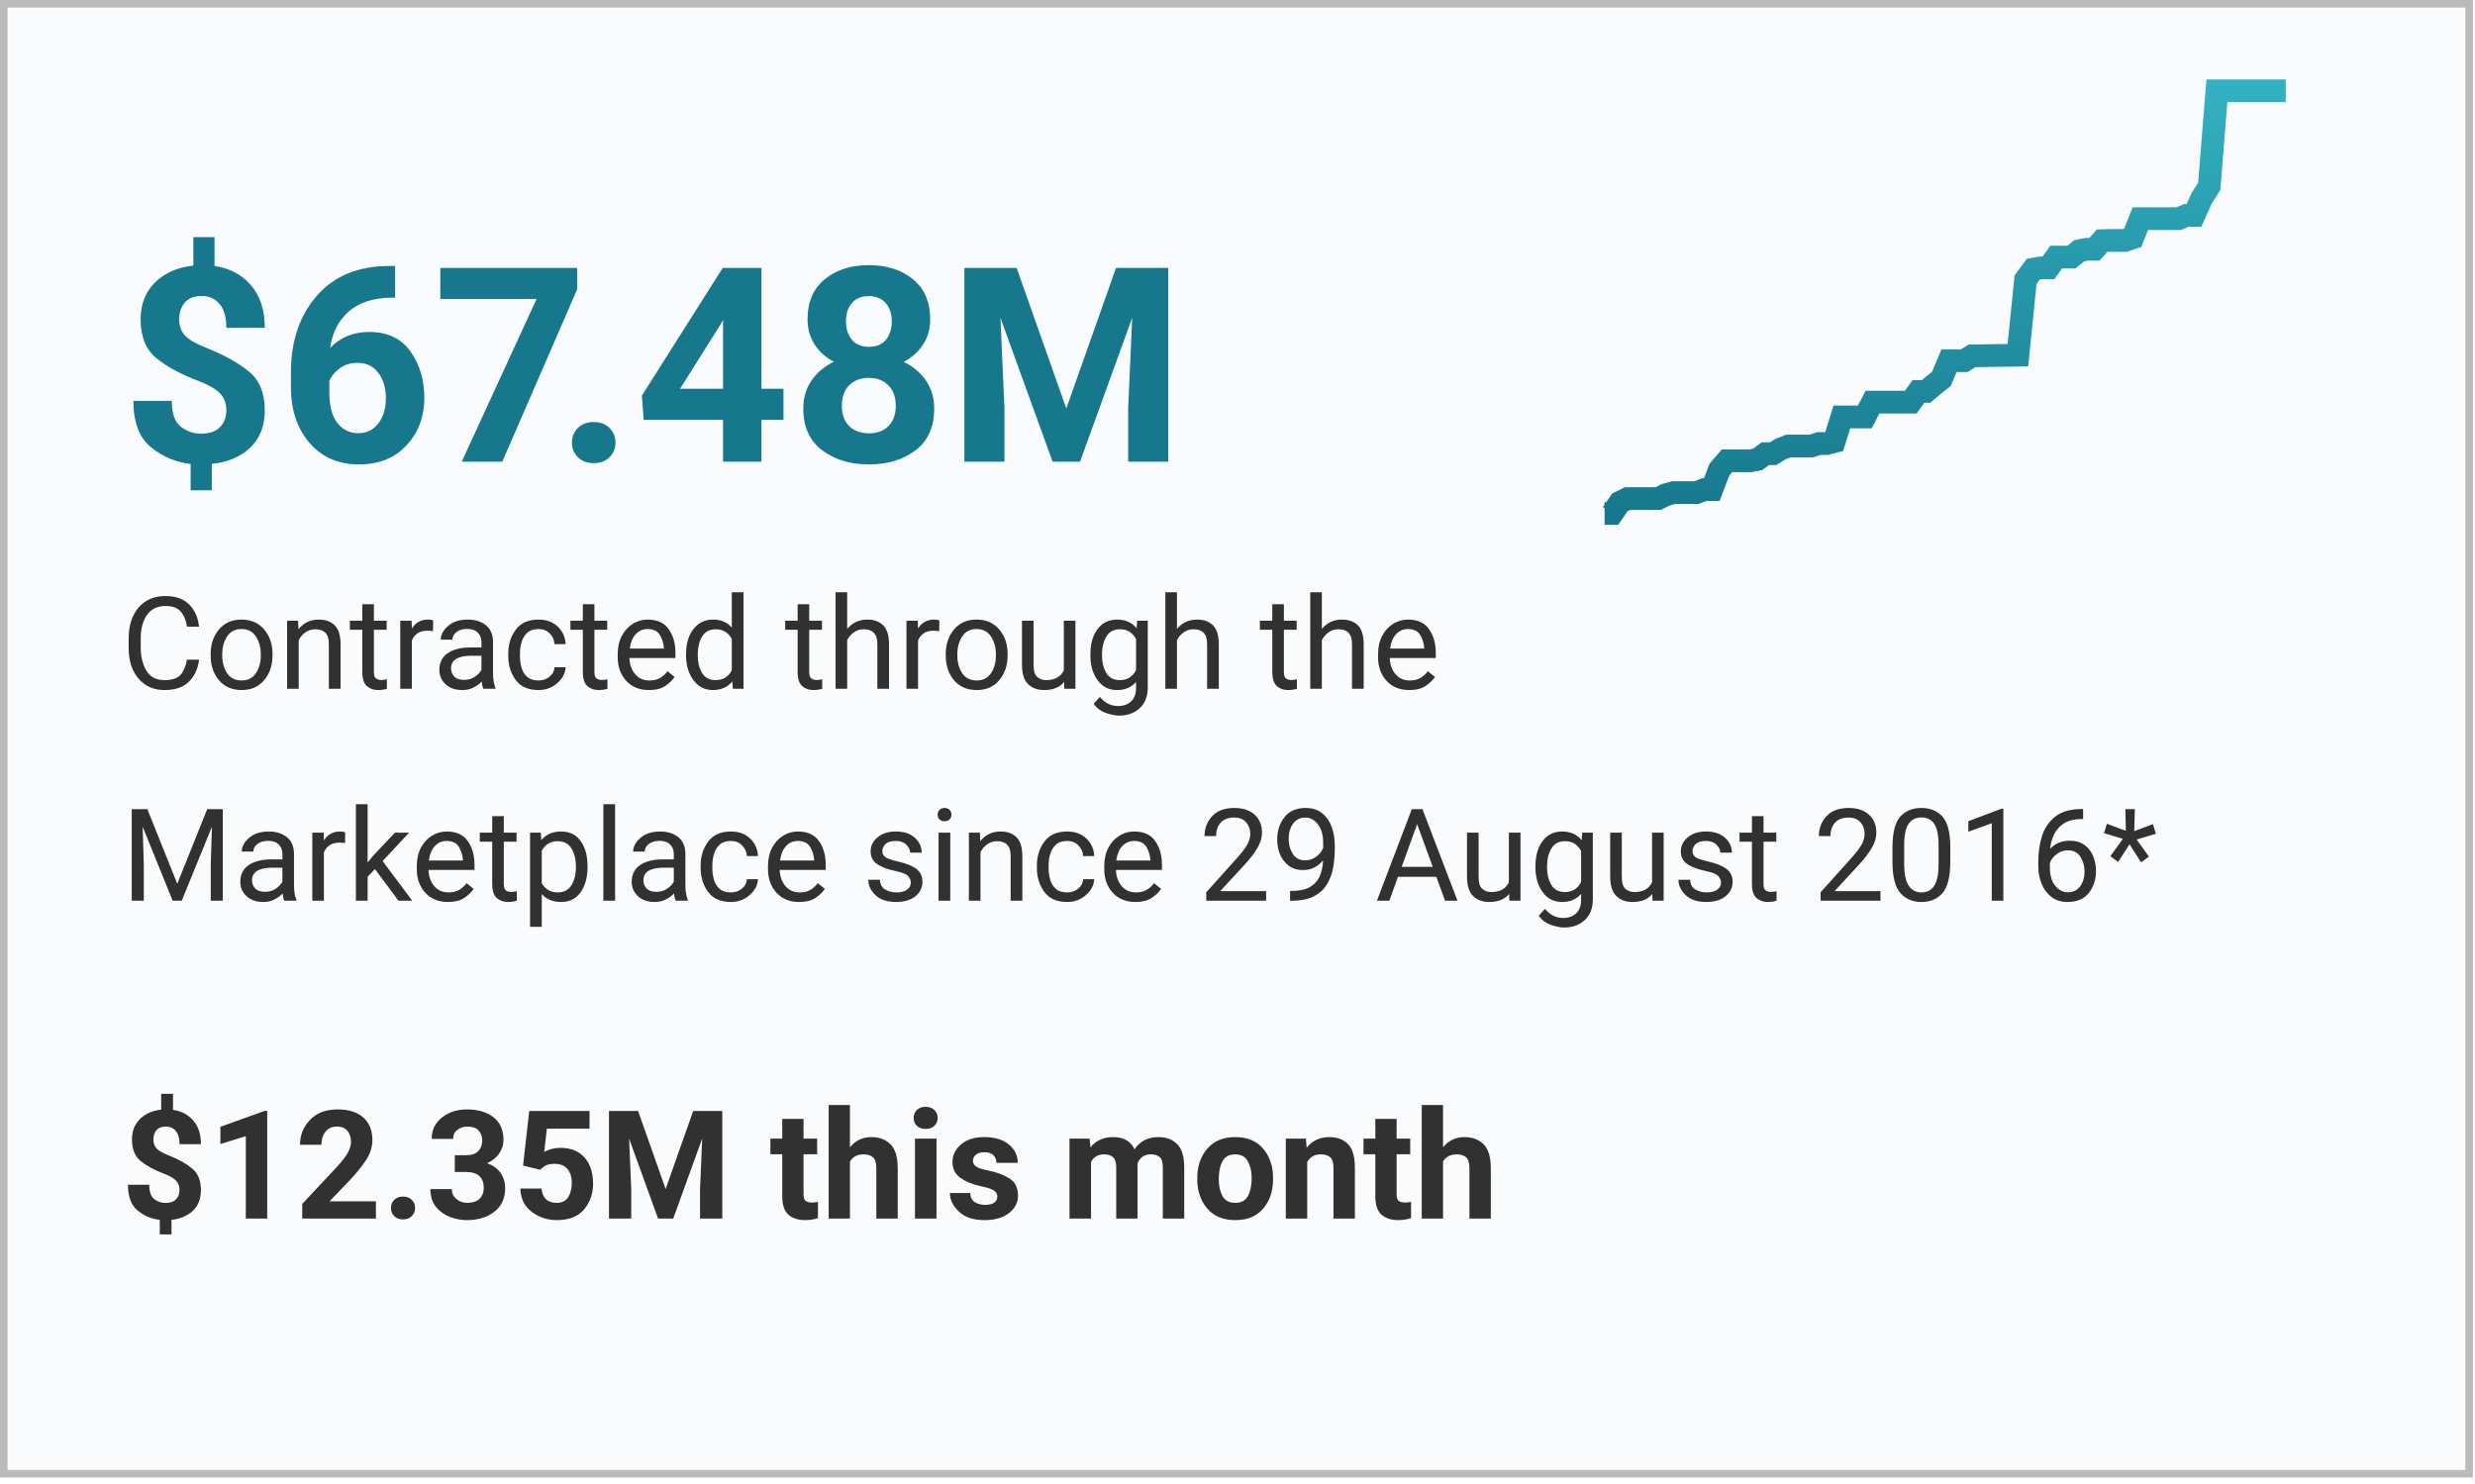
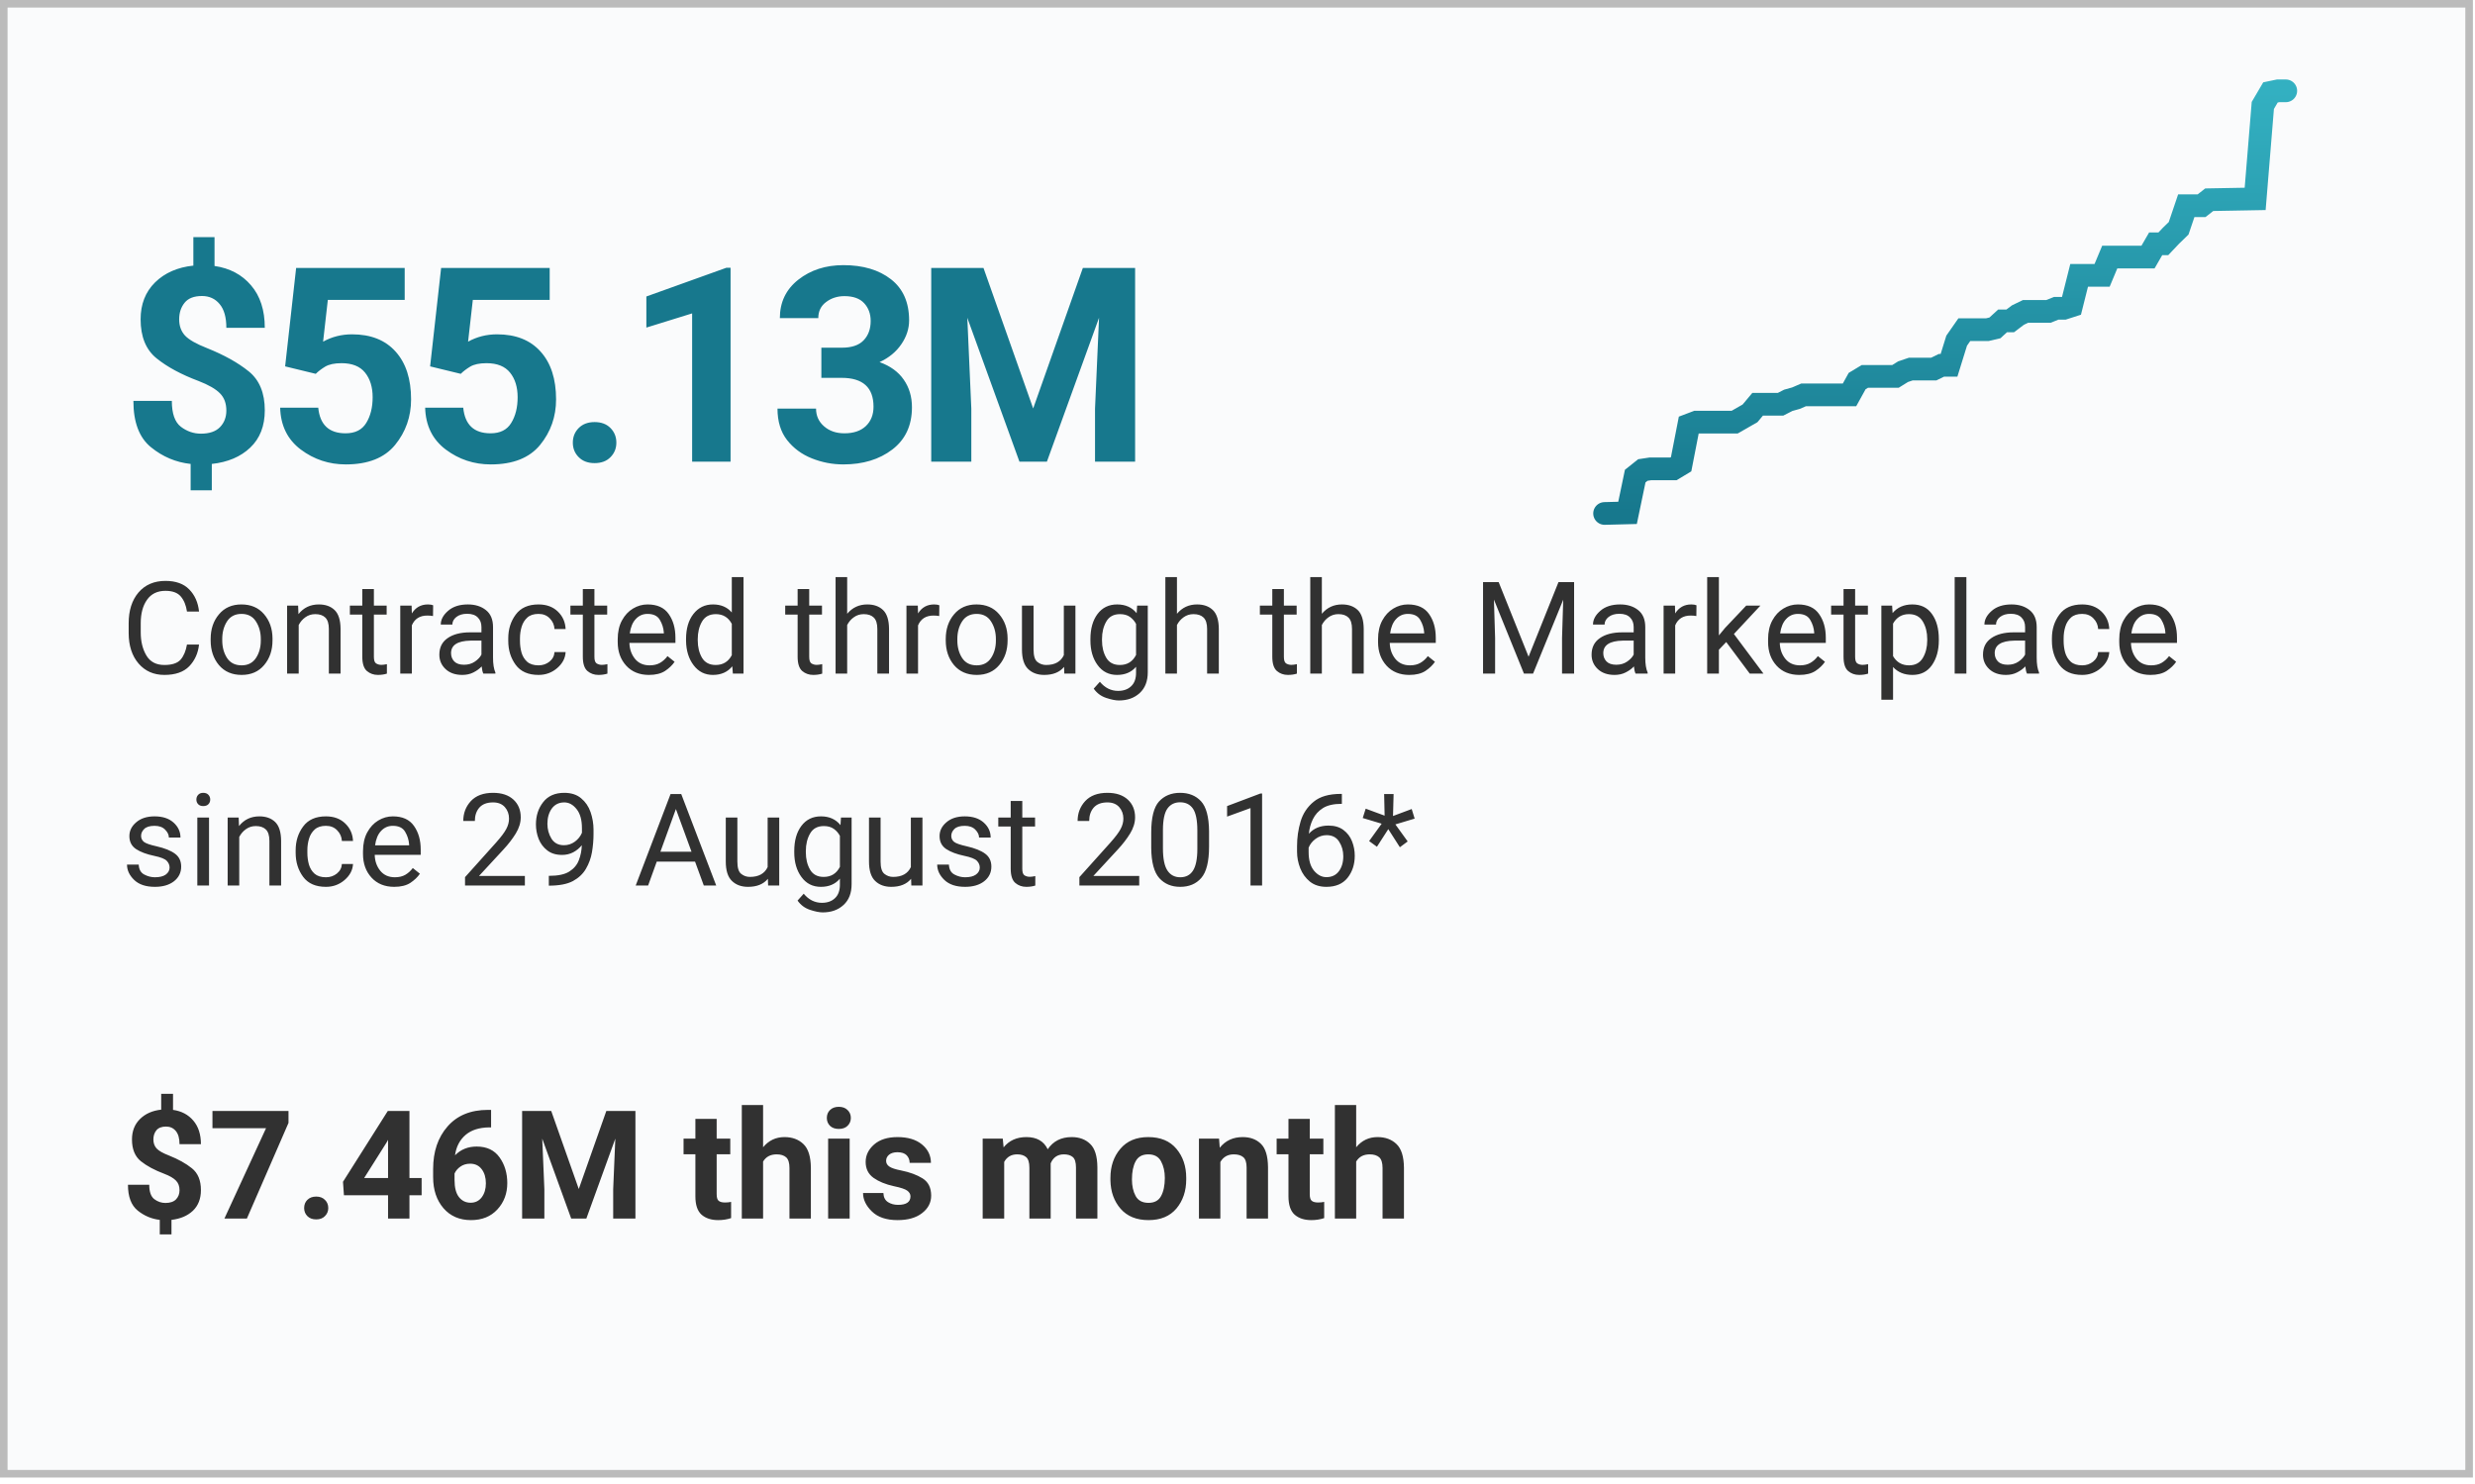
- <svg xmlns="http://www.w3.org/2000/svg" xmlns:xlink="http://www.w3.org/1999/xlink" font-family="-apple-system, BlinkMacSystemFont, &quot;Segoe UI&quot;, Roboto, Helvetica, Arial, sans-serif, &quot;Apple Color Emoji&quot;, &quot;Segoe UI Emoji&quot;, &quot;Segoe UI Symbol&quot;" width="327px" height="196px" viewBox="0 0 327 196" version="1.1" style="background: #FFFFFF;">
+ <svg xmlns="http://www.w3.org/2000/svg" xmlns:xlink="http://www.w3.org/1999/xlink" font-family="-apple-system, BlinkMacSystemFont, &quot;Segoe UI&quot;, Roboto, Helvetica, Arial, sans-serif, &quot;Apple Color Emoji&quot;, &quot;Segoe UI Emoji&quot;, &quot;Segoe UI Symbol&quot;" width="327px" height="196px" viewBox="0 0 327 196" version="1.1">
  <defs>
    <rect id="path-1" x="0" y="0" width="326.722" height="195.213" />
    <linearGradient x1="50%" y1="0%" x2="50%" y2="100%" id="linearGradient-2">
      <stop stop-color="#33B0C1" offset="0%" />
      <stop stop-color="#17788D" offset="100%" />
    </linearGradient>
  </defs>
-   <g id="Symbols" stroke="none" stroke-width="1" fill="none" fill-rule="evenodd">
-     <g id="768-$-contracted-since-launch">
-       <g id="Group-10">
-         <g id="Rectangle-Copy">
-           <use fill="#FAFBFC" fill-rule="evenodd" xlink:href="#path-1" />
-           <rect stroke="#BBBBBB" stroke-width="1" x="0.5" y="0.5" width="325.722" height="194.213" />
+   <g id="Mocks" stroke="none" stroke-width="1" fill="none" fill-rule="evenodd">
+     <g id="Nov-monthly-report-greater-than-768px" transform="translate(-711, -1093)">
+       <g id="768-$-contracted-since-launch" transform="translate(711, 1093)">
+         <g id="Group-10">
+           <g id="Rectangle-Copy">
+             <use fill="#FAFBFC" fill-rule="evenodd" xlink:href="#path-1" />
+             <rect stroke="#BBBBBB" stroke-width="1" x="0.5" y="0.5" width="325.722" height="194.213" />
+           </g>
+           <text id="$55.13M" font-size="36" font-weight="bold" letter-spacing="-1.5" fill="#17788D">
+             <tspan x="16" y="61">$55.13M</tspan>
+           </text>
+           <text id="Contracted-through-t" font-size="17" font-weight="normal" line-spacing="28" fill="#313131">
+             <tspan x="16" y="89">Contracted through the Marketplace </tspan>
+             <tspan x="16" y="117">since 29 August 2016* </tspan>
+           </text>
+           <text id="$7.46M-this-month" font-size="20" font-weight="bold" line-spacing="28" fill="#313131">
+             <tspan x="16" y="161">$7.46M this month</tspan>
+           </text>
+           <polyline id="Shape" stroke="url(#linearGradient-2)" stroke-width="3" stroke-linecap="round" points="212 67.839 215.033 67.761 216.046 62.904 217.056 62.098 218.067 61.944 221.102 61.944 222.112 61.334 223.123 56.154 224.135 55.771 229.191 55.771 230.202 55.193 231.214 54.614 232.225 53.407 235.258 53.407 236.27 52.889 237.281 52.608 238.293 52.171 244.36 52.171 245.37 50.344 246.382 49.734 247.393 49.734 250.426 49.734 251.439 49.105 252.449 48.764 253.461 48.764 255.483 48.764 256.495 48.269 257.505 48.269 258.517 45.01 259.528 43.558 260.539 43.558 262.561 43.558 263.574 43.321 264.584 42.395 265.595 42.395 266.607 41.63 267.618 41.141 270.651 41.141 271.663 40.734 272.674 40.734 273.686 40.408 274.697 36.384 275.707 36.384 277.73 36.384 278.742 33.963 283.798 33.963 284.809 32.214 285.821 32.214 286.832 31.145 287.842 30.167 288.854 27.179 290.877 27.179 291.888 26.387 297.954 26.277 298.967 13.93 299.977 12.211 300.989 12 302 12" />
        </g>
-         <text id="$67.48M" font-size="36" font-weight="bold" fill="#17788D">
-           <tspan x="16" y="61">$6</tspan>
-           <tspan x="57.098" y="61" letter-spacing="-4.3">7</tspan>
-           <tspan x="73.346" y="61">.48M</tspan>
-         </text>
-         <polyline id="Shape" stroke="url(#linearGradient-2)" stroke-width="3" points="212 67.839 213.011 67.839 214.023 66.365 215.033 65.871 216.046 65.871 219.079 65.871 220.09 65.363 221.102 65.088 222.112 65.088 224.135 65.088 225.146 64.689 226.158 64.689 227.168 62.055 228.179 60.883 229.191 60.883 231.214 60.883 232.225 60.691 233.235 59.945 234.247 59.945 235.258 59.326 236.27 58.932 239.303 58.932 240.314 58.603 241.326 58.603 242.337 58.34 243.349 55.089 244.36 55.089 246.382 55.089 247.393 53.134 252.449 53.134 253.461 51.721 254.472 51.721 255.483 50.858 256.495 50.068 257.505 47.655 259.528 47.655 260.539 47.015 266.607 46.927 267.618 36.955 268.63 35.566 269.64 35.396 270.651 35.396 271.663 33.965 273.686 33.965 274.697 33.137 275.707 32.932 276.719 32.932 277.73 31.799 278.742 31.767 280.765 31.767 281.775 31.425 282.786 28.888 283.798 28.888 287.842 28.888 288.854 28.465 289.865 28.465 290.877 26.219 291.888 24.618 292.898 12 302 12" />
-         <text id="Contracted-through-t" font-size="17" font-weight="normal" line-spacing="28" fill="#313131">
-           <tspan x="16" y="91">Contracted through the </tspan>
-           <tspan x="16" y="119">Marketplace since 29 August 2016* </tspan>
-         </text>
-         <text id="$12.35M-this-month" font-size="20" font-weight="bold" line-spacing="28" fill="#313131">
-           <tspan x="16" y="161">$12.35M this month</tspan>
-         </text>
      </g>
    </g>
  </g>
</svg>
